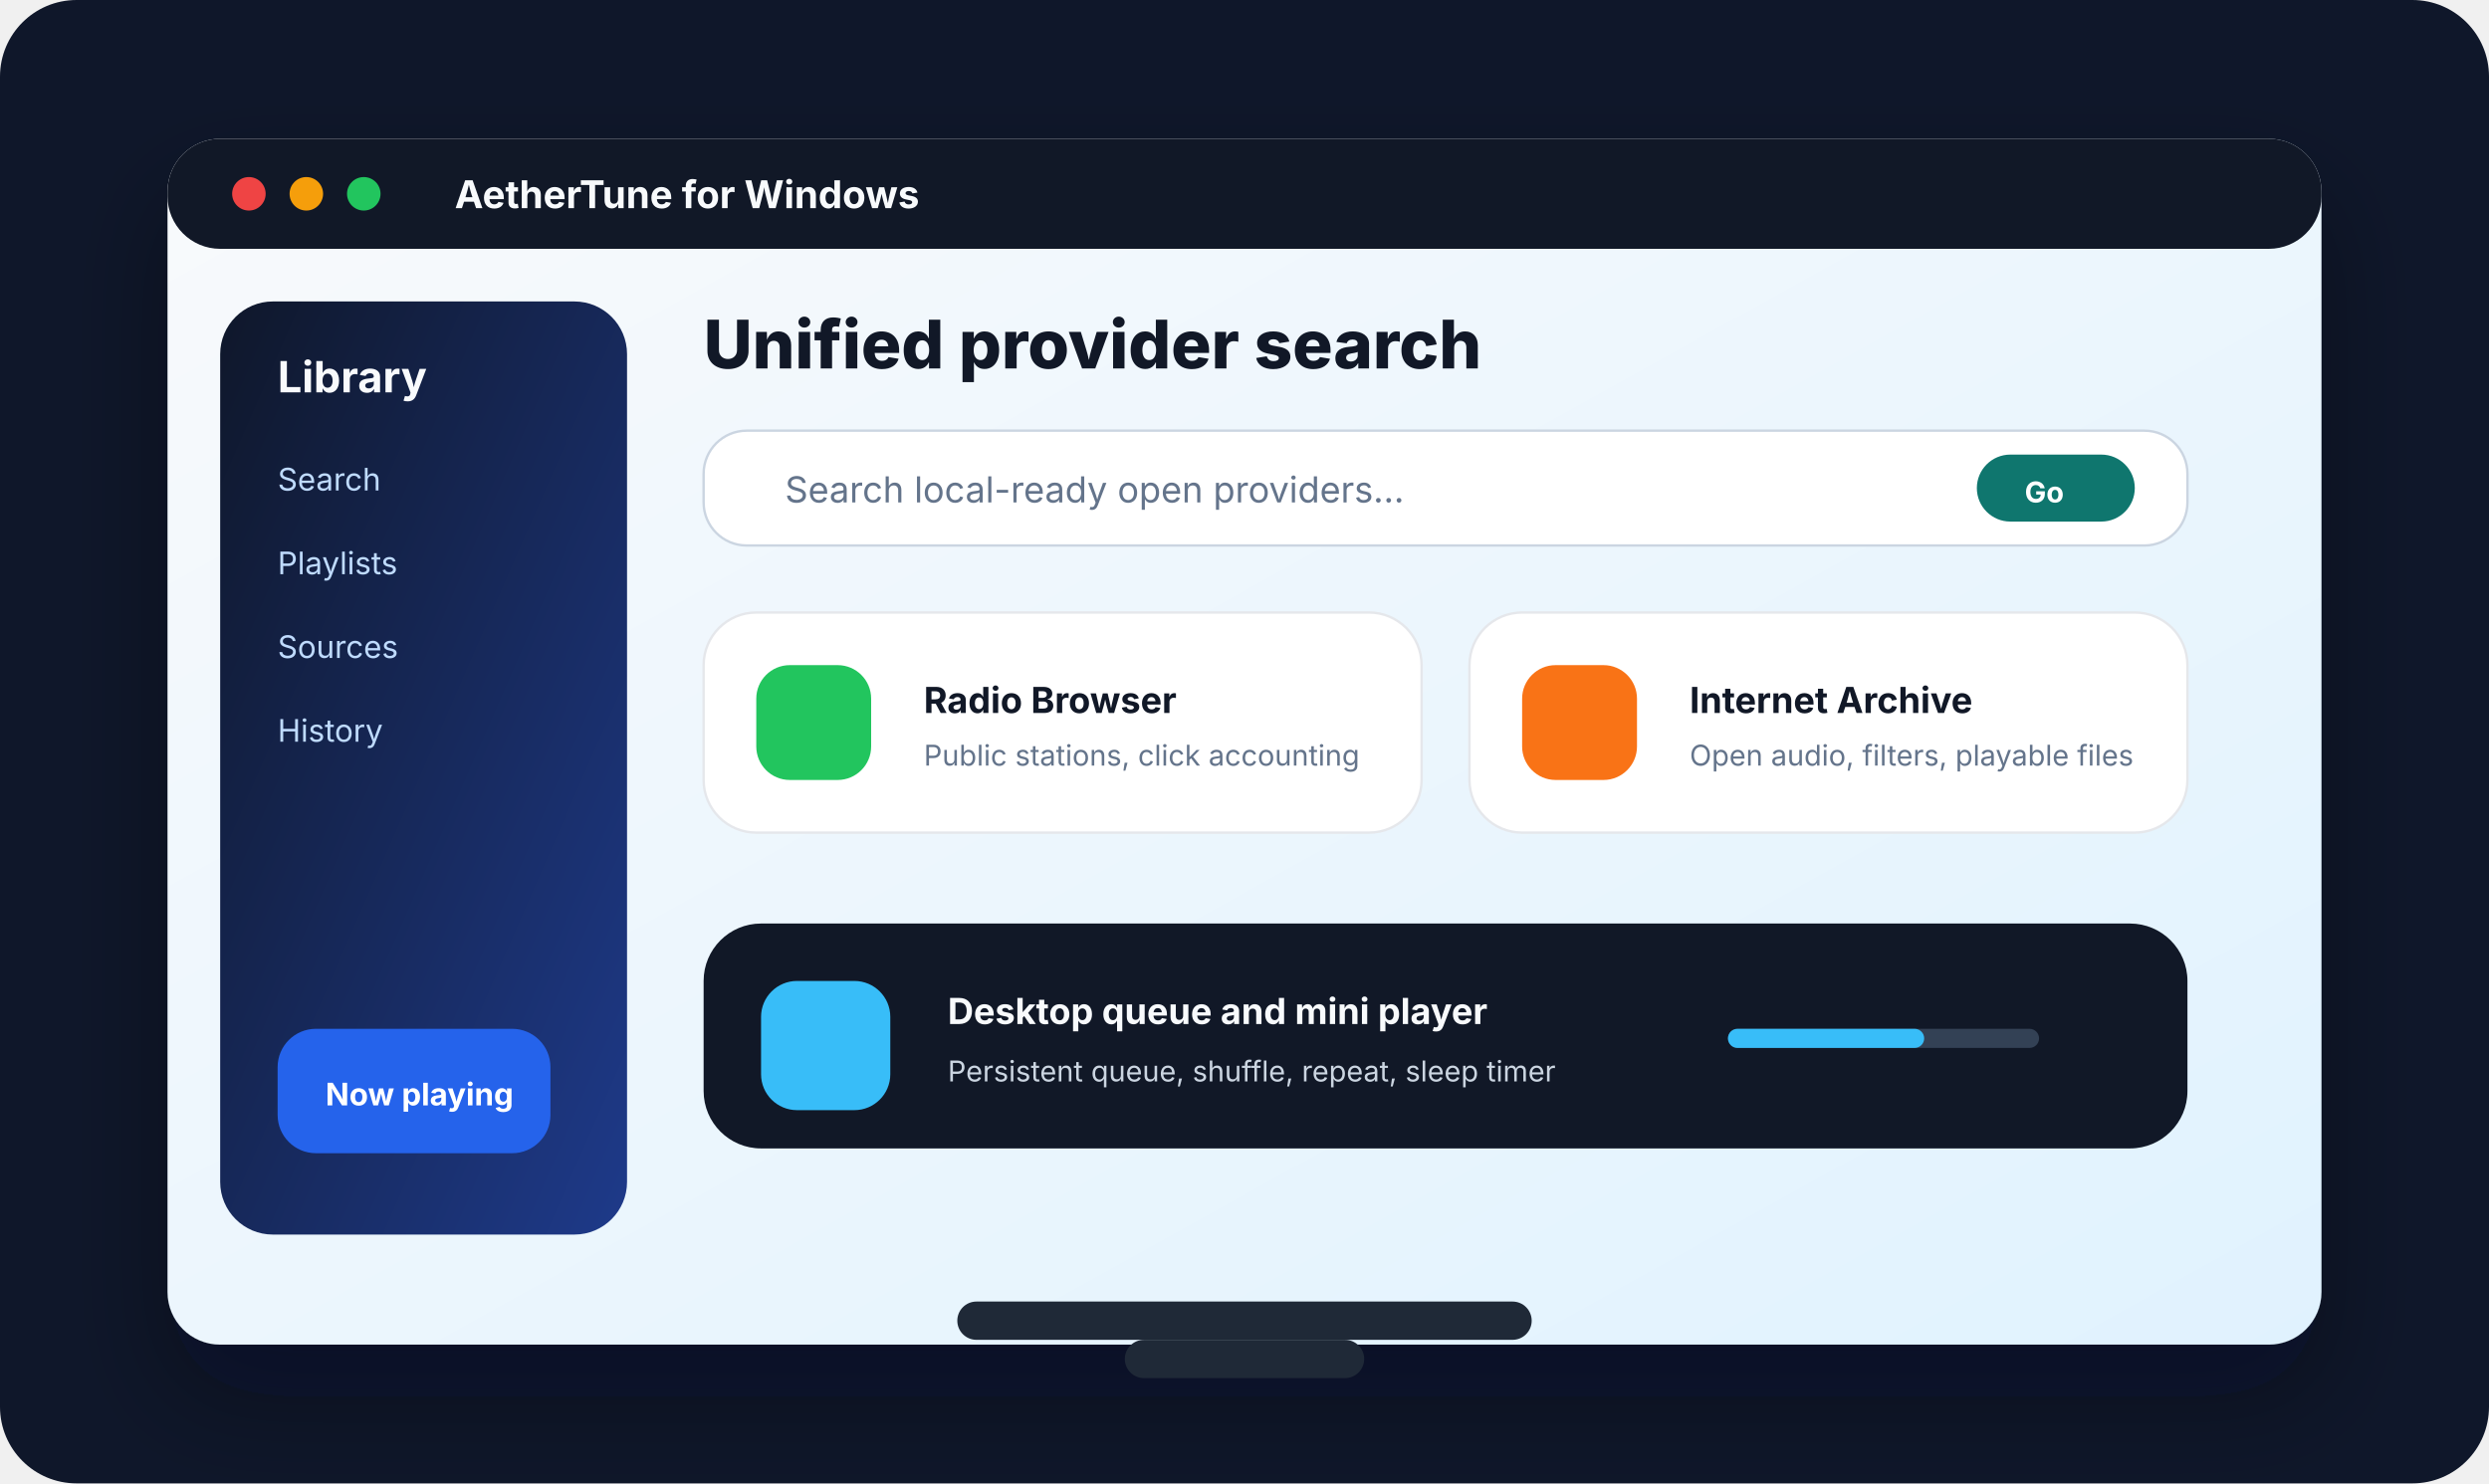
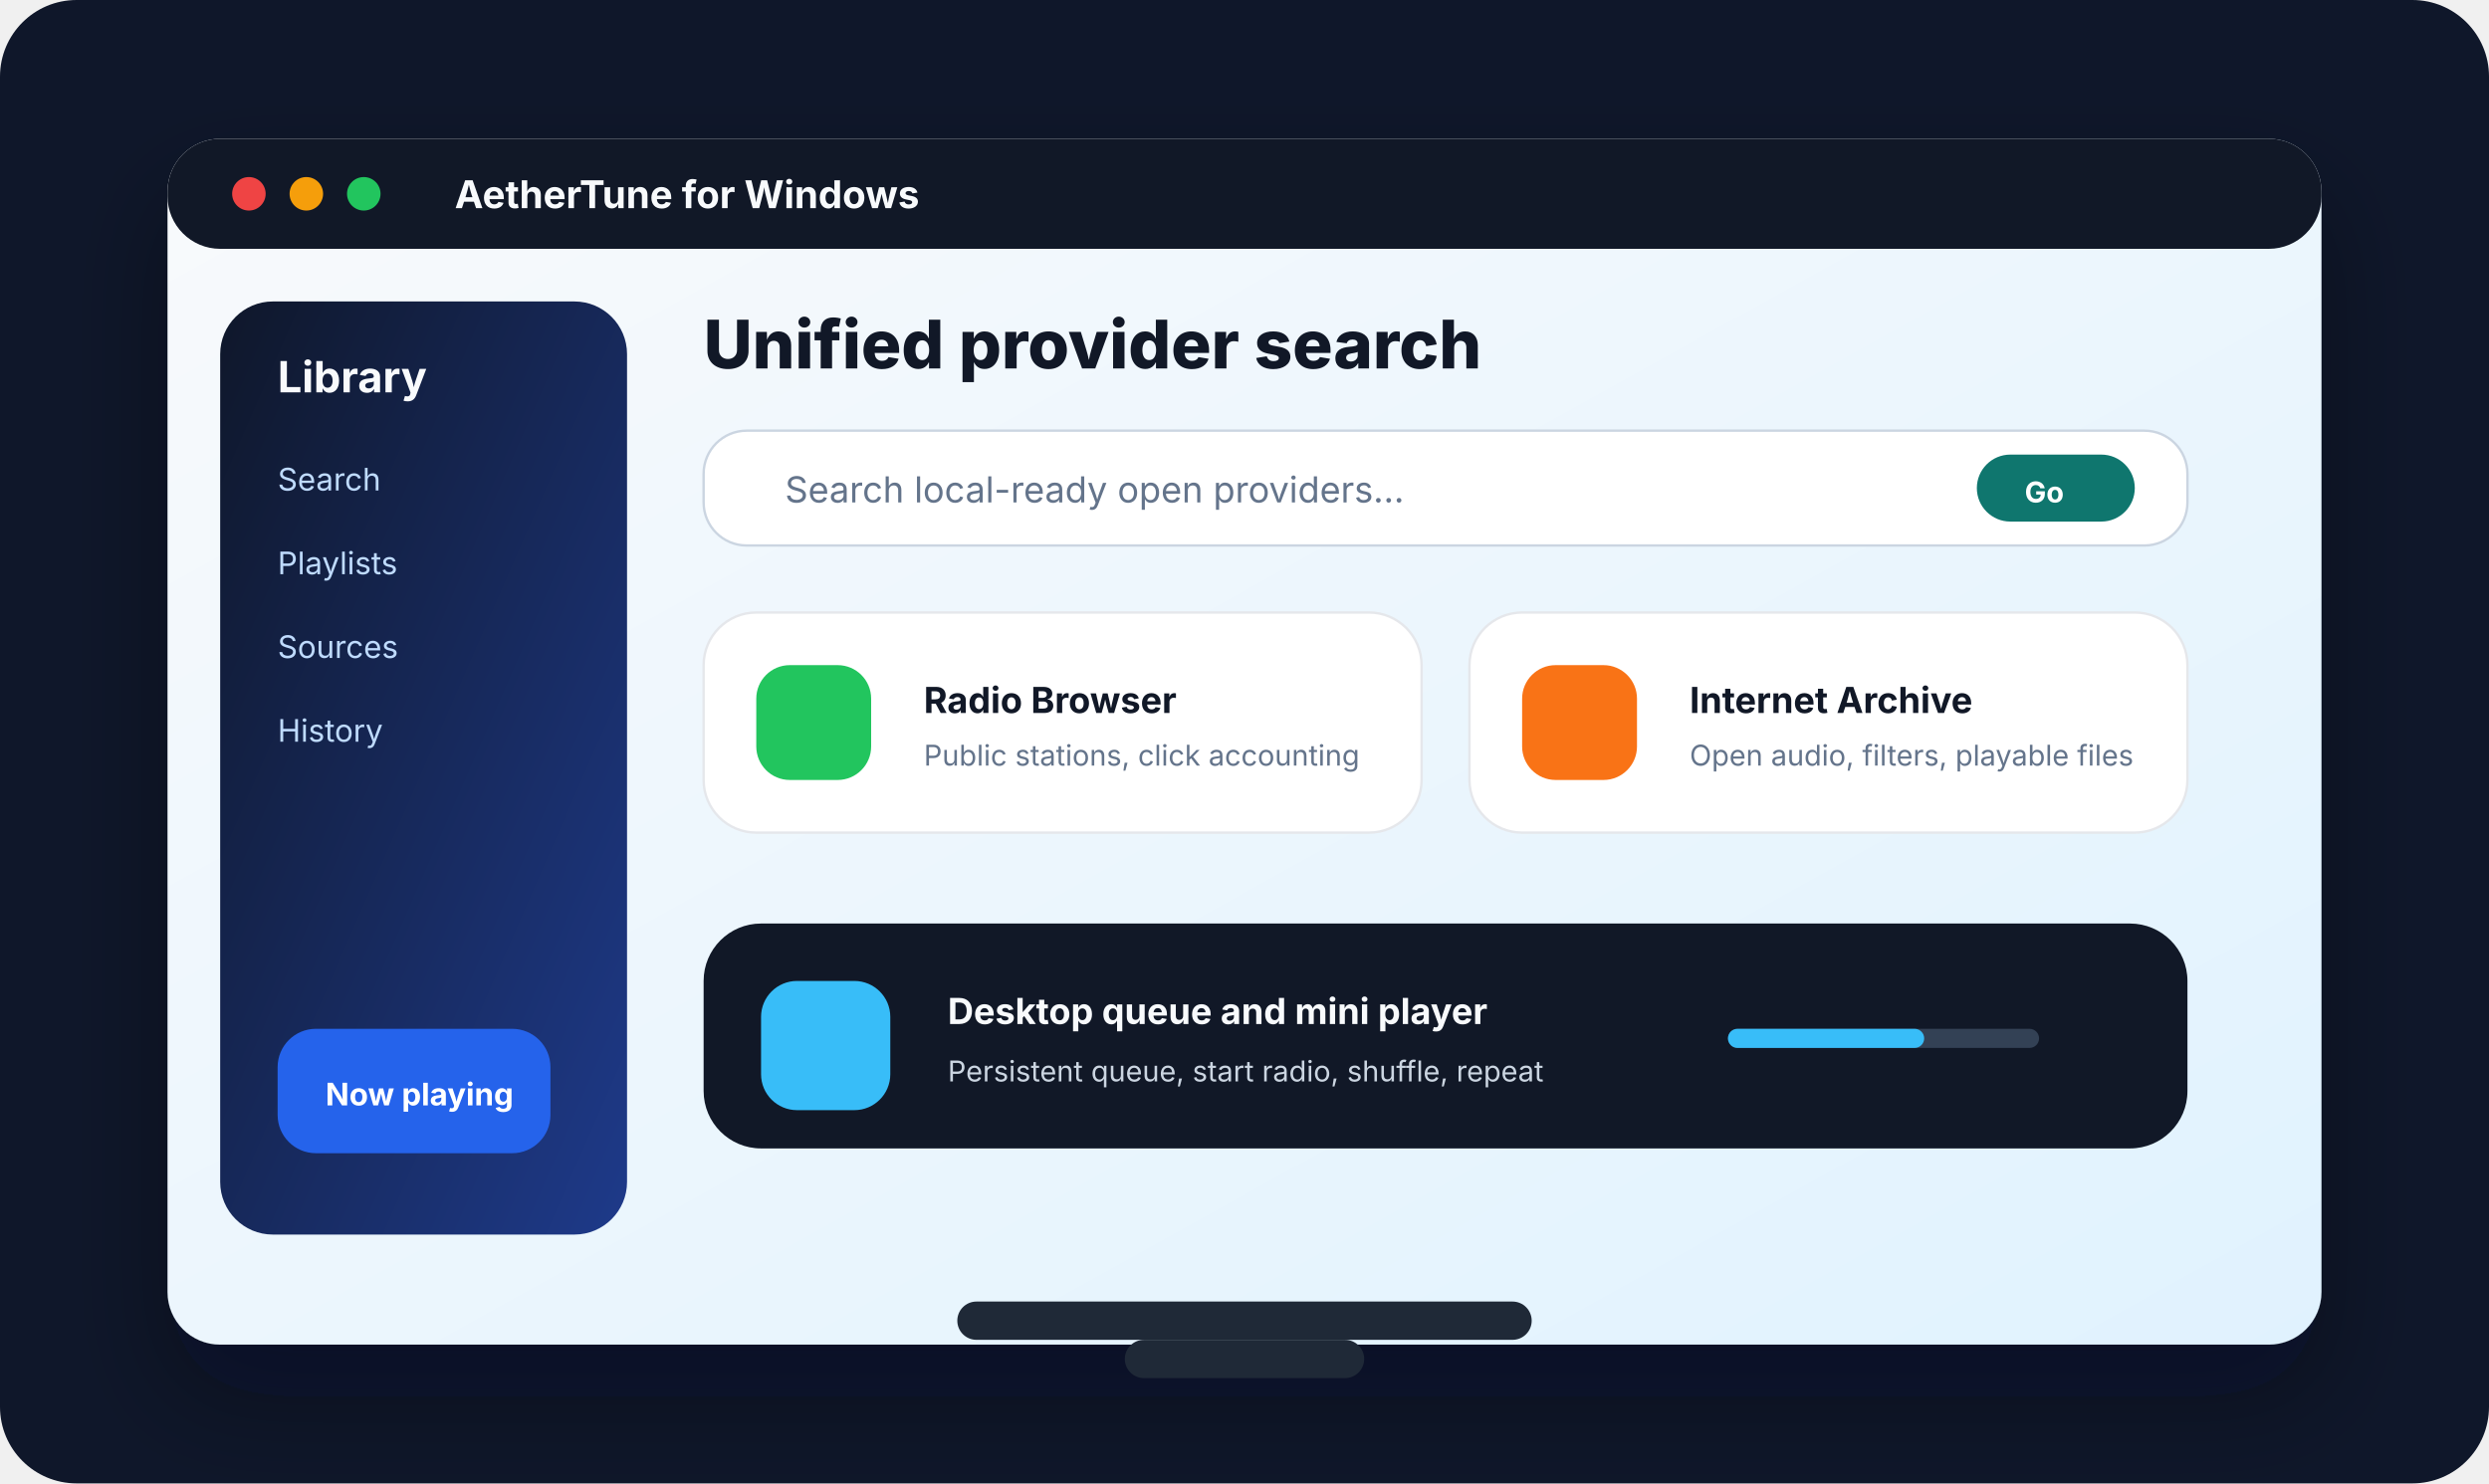
<svg xmlns="http://www.w3.org/2000/svg" width="1040" height="620" viewBox="0 0 1040 620" role="img" aria-labelledby="title desc">
  <defs>
    <linearGradient id="screen" x1="0" y1="0" x2="1" y2="1">
      <stop offset="0" stop-color="#f8fafc" />
      <stop offset="1" stop-color="#e0f2fe" />
    </linearGradient>
    <linearGradient id="panel" x1="0" y1="0" x2="1" y2="1">
      <stop offset="0" stop-color="#0f172a" />
      <stop offset="1" stop-color="#1e3a8a" />
    </linearGradient>
    <filter id="shadow" x="-10%" y="-10%" width="120%" height="130%">
      <feDropShadow dx="0" dy="22" stdDeviation="22" flood-color="#020617" flood-opacity="0.35" />
    </filter>
  </defs>
  <rect width="1040" height="620" rx="32" fill="#0f172a" />
  <rect x="70" y="58" width="900" height="504" rx="22" fill="url(#screen)" filter="url(#shadow)" />
  <rect x="70" y="58" width="900" height="46" rx="22" fill="#111827" />
  <circle cx="104" cy="81" r="7" fill="#ef4444" />
  <circle cx="128" cy="81" r="7" fill="#f59e0b" />
  <circle cx="152" cy="81" r="7" fill="#22c55e" />
  <text x="190" y="87" font-family="Inter, Segoe UI, Arial, sans-serif" font-size="16" font-weight="700" fill="#f8fafc">AetherTune for Windows</text>
  <rect x="92" y="126" width="170" height="390" rx="22" fill="url(#panel)" />
  <text x="116" y="164" font-family="Inter, Segoe UI, Arial, sans-serif" font-size="18" font-weight="700" fill="#f8fafc">Library</text>
  <text x="116" y="205" font-family="Inter, Segoe UI, Arial, sans-serif" font-size="13" fill="#bfdbfe">Search</text>
  <text x="116" y="240" font-family="Inter, Segoe UI, Arial, sans-serif" font-size="13" fill="#bfdbfe">Playlists</text>
  <text x="116" y="275" font-family="Inter, Segoe UI, Arial, sans-serif" font-size="13" fill="#bfdbfe">Sources</text>
  <text x="116" y="310" font-family="Inter, Segoe UI, Arial, sans-serif" font-size="13" fill="#bfdbfe">History</text>
  <rect x="116" y="430" width="114" height="52" rx="16" fill="#2563eb" />
  <text x="136" y="462" font-family="Inter, Segoe UI, Arial, sans-serif" font-size="13" font-weight="700" fill="#ffffff">Now playing</text>
  <text x="294" y="154" font-family="Inter, Segoe UI, Arial, sans-serif" font-size="28" font-weight="800" fill="#111827">Unified provider search</text>
  <rect x="294" y="180" width="620" height="48" rx="18" fill="#ffffff" stroke="#cbd5e1" />
  <text x="328" y="210" font-family="Inter, Segoe UI, Arial, sans-serif" font-size="15" fill="#64748b">Search local-ready open providers...</text>
  <rect x="826" y="190" width="66" height="28" rx="14" fill="#0f766e" />
  <text x="846" y="210" font-family="Inter, Segoe UI, Arial, sans-serif" font-size="12" font-weight="700" fill="#ffffff">Go</text>
  <g transform="translate(294 256)">
    <rect width="300" height="92" rx="22" fill="#ffffff" stroke="#e5e7eb" />
    <rect x="22" y="22" width="48" height="48" rx="14" fill="#22c55e" />
    <text x="92" y="42" font-family="Inter, Segoe UI, Arial, sans-serif" font-size="15" font-weight="700" fill="#111827">Radio Browser</text>
    <text x="92" y="64" font-family="Inter, Segoe UI, Arial, sans-serif" font-size="12" fill="#64748b">Public stations, click accounting</text>
  </g>
  <g transform="translate(614 256)">
    <rect width="300" height="92" rx="22" fill="#ffffff" stroke="#e5e7eb" />
    <rect x="22" y="22" width="48" height="48" rx="14" fill="#f97316" />
    <text x="92" y="42" font-family="Inter, Segoe UI, Arial, sans-serif" font-size="15" font-weight="700" fill="#111827">Internet Archive</text>
    <text x="92" y="64" font-family="Inter, Segoe UI, Arial, sans-serif" font-size="12" fill="#64748b">Open audio, filters, playable files</text>
  </g>
  <rect x="294" y="386" width="620" height="94" rx="24" fill="#111827" />
  <rect x="318" y="410" width="54" height="54" rx="15" fill="#38bdf8" />
  <text x="396" y="428" font-family="Inter, Segoe UI, Arial, sans-serif" font-size="15" font-weight="700" fill="#f8fafc">Desktop queue and mini player</text>
-   <text x="396" y="452" font-family="Inter, Segoe UI, Arial, sans-serif" font-size="12" fill="#cbd5e1">Persistent queue, shuffle, repeat, sleep timer</text>
+   <text x="396" y="452" font-family="Inter, Segoe UI, Arial, sans-serif" font-size="12" fill="#cbd5e1">Persistent queue, start radio, shuffle, repeat</text>
  <rect x="722" y="430" width="130" height="8" rx="4" fill="#334155" />
  <rect x="722" y="430" width="82" height="8" rx="4" fill="#38bdf8" />
  <rect x="400" y="544" width="240" height="16" rx="8" fill="#1f2937" />
  <rect x="470" y="560" width="100" height="16" rx="8" fill="#1f2937" />
</svg>
